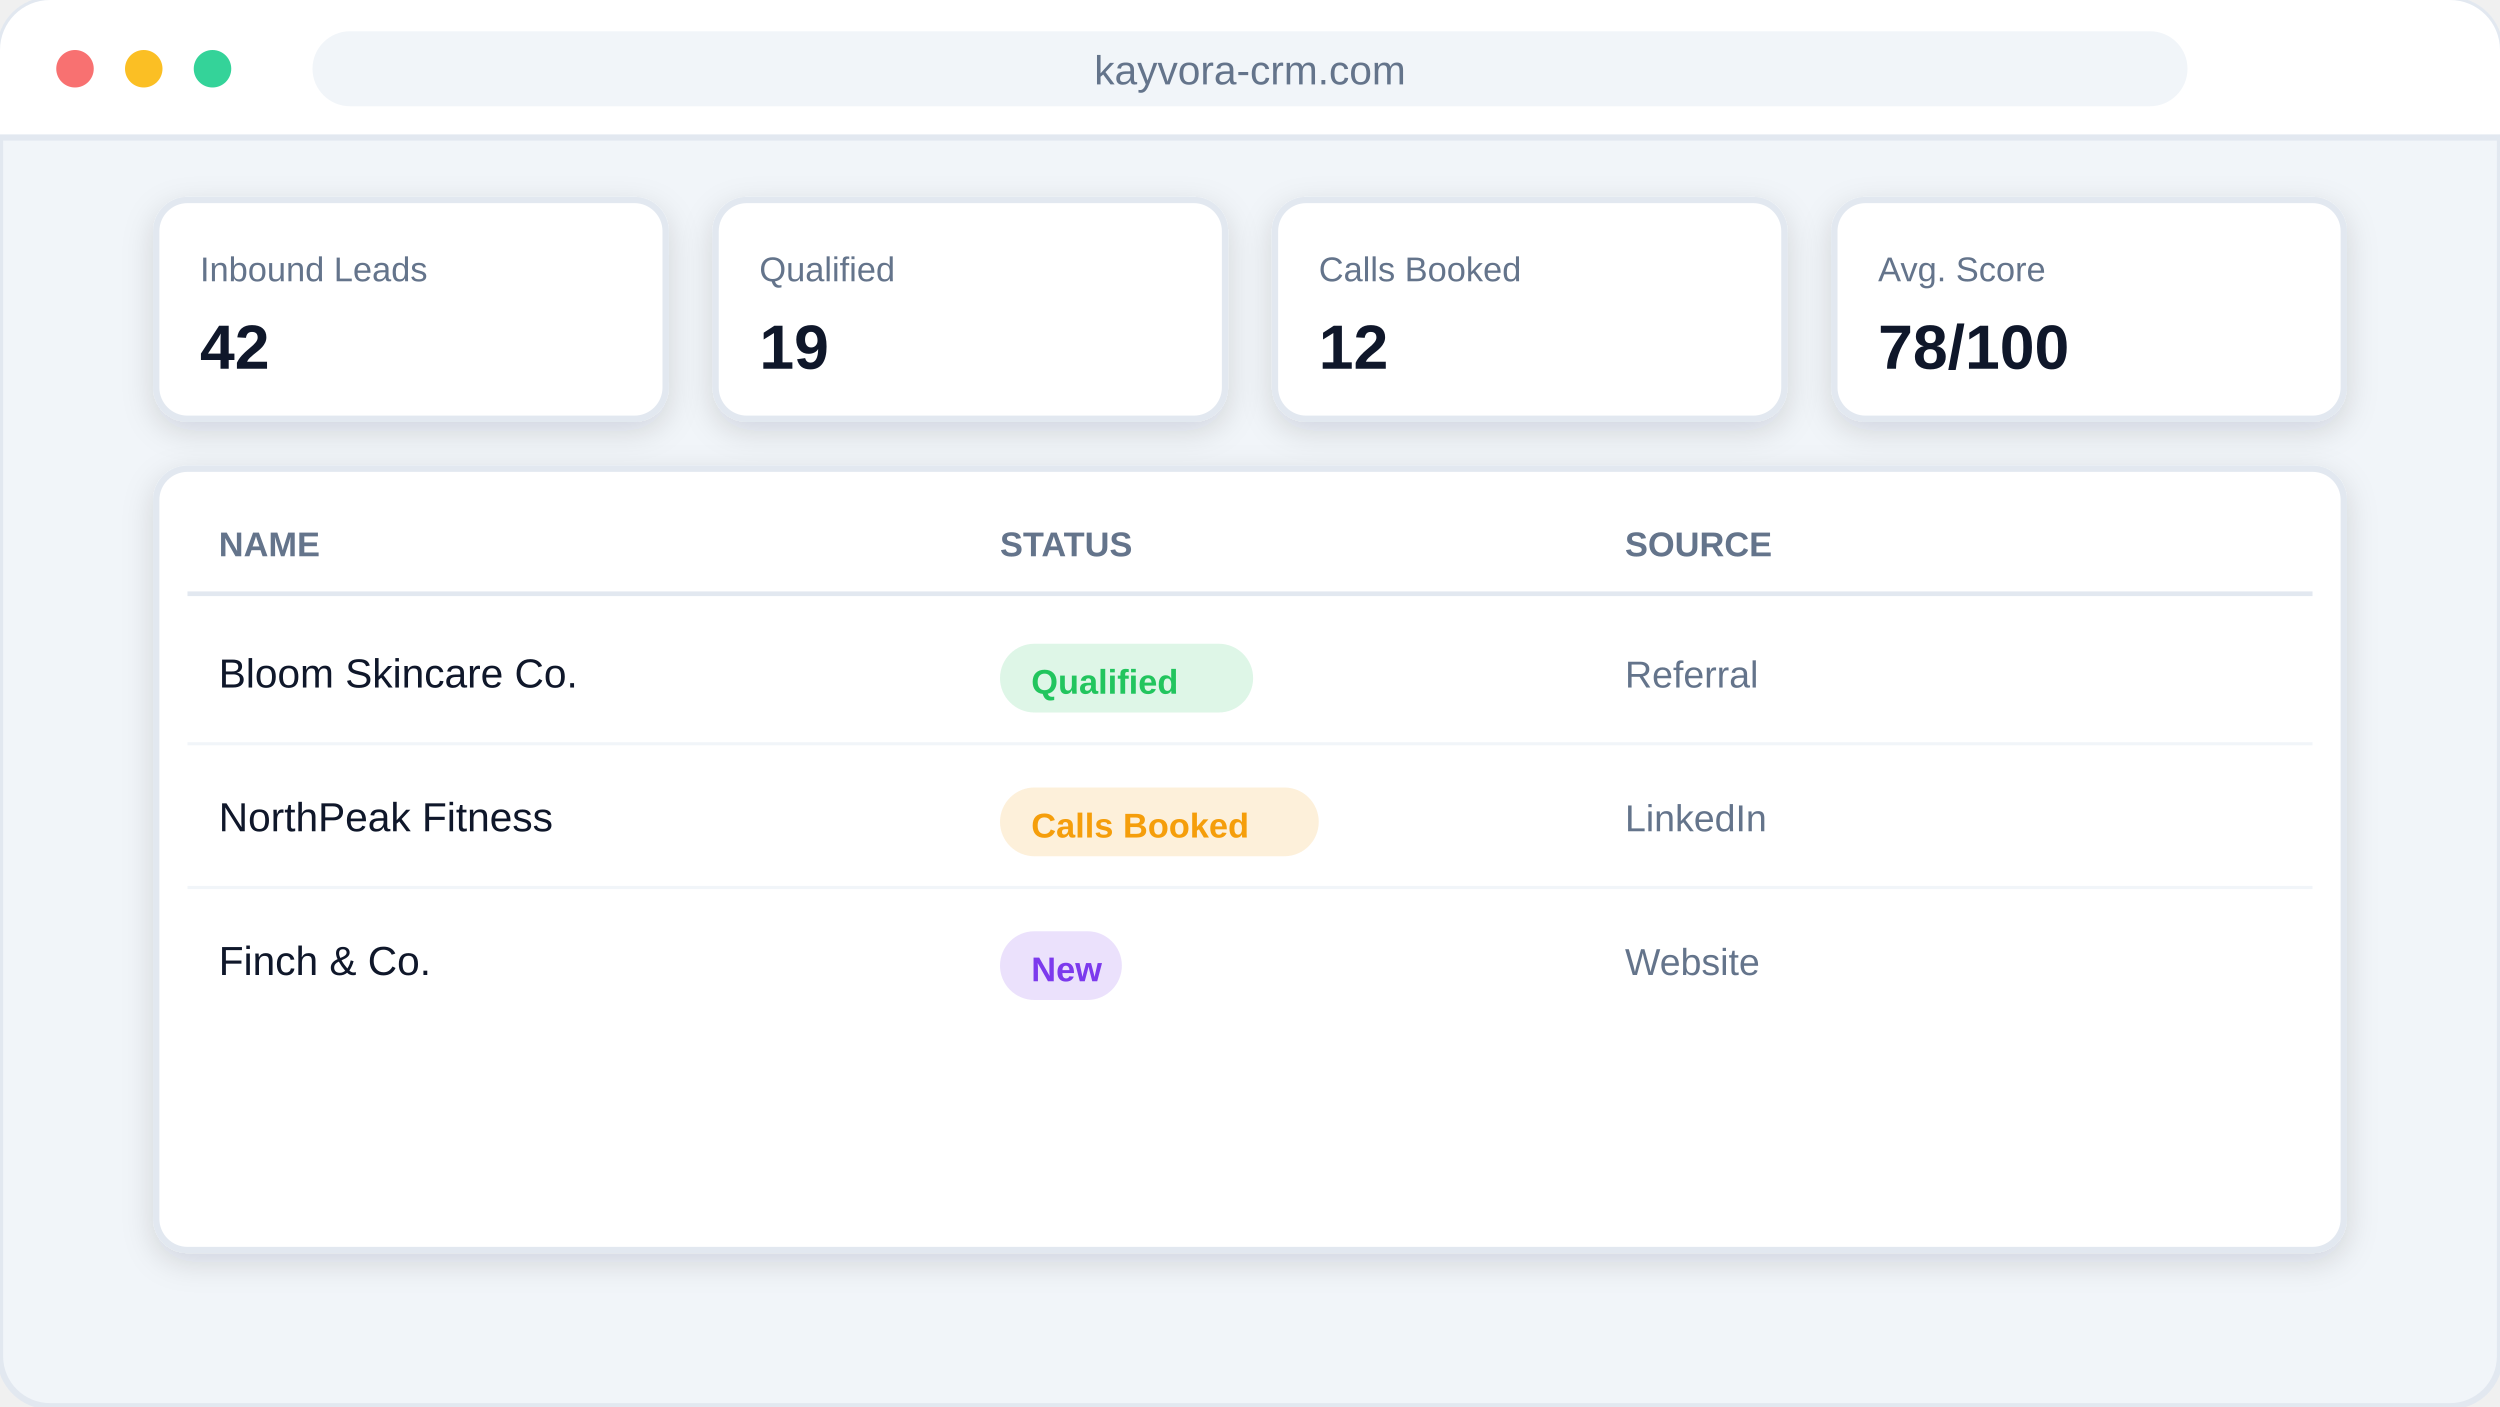
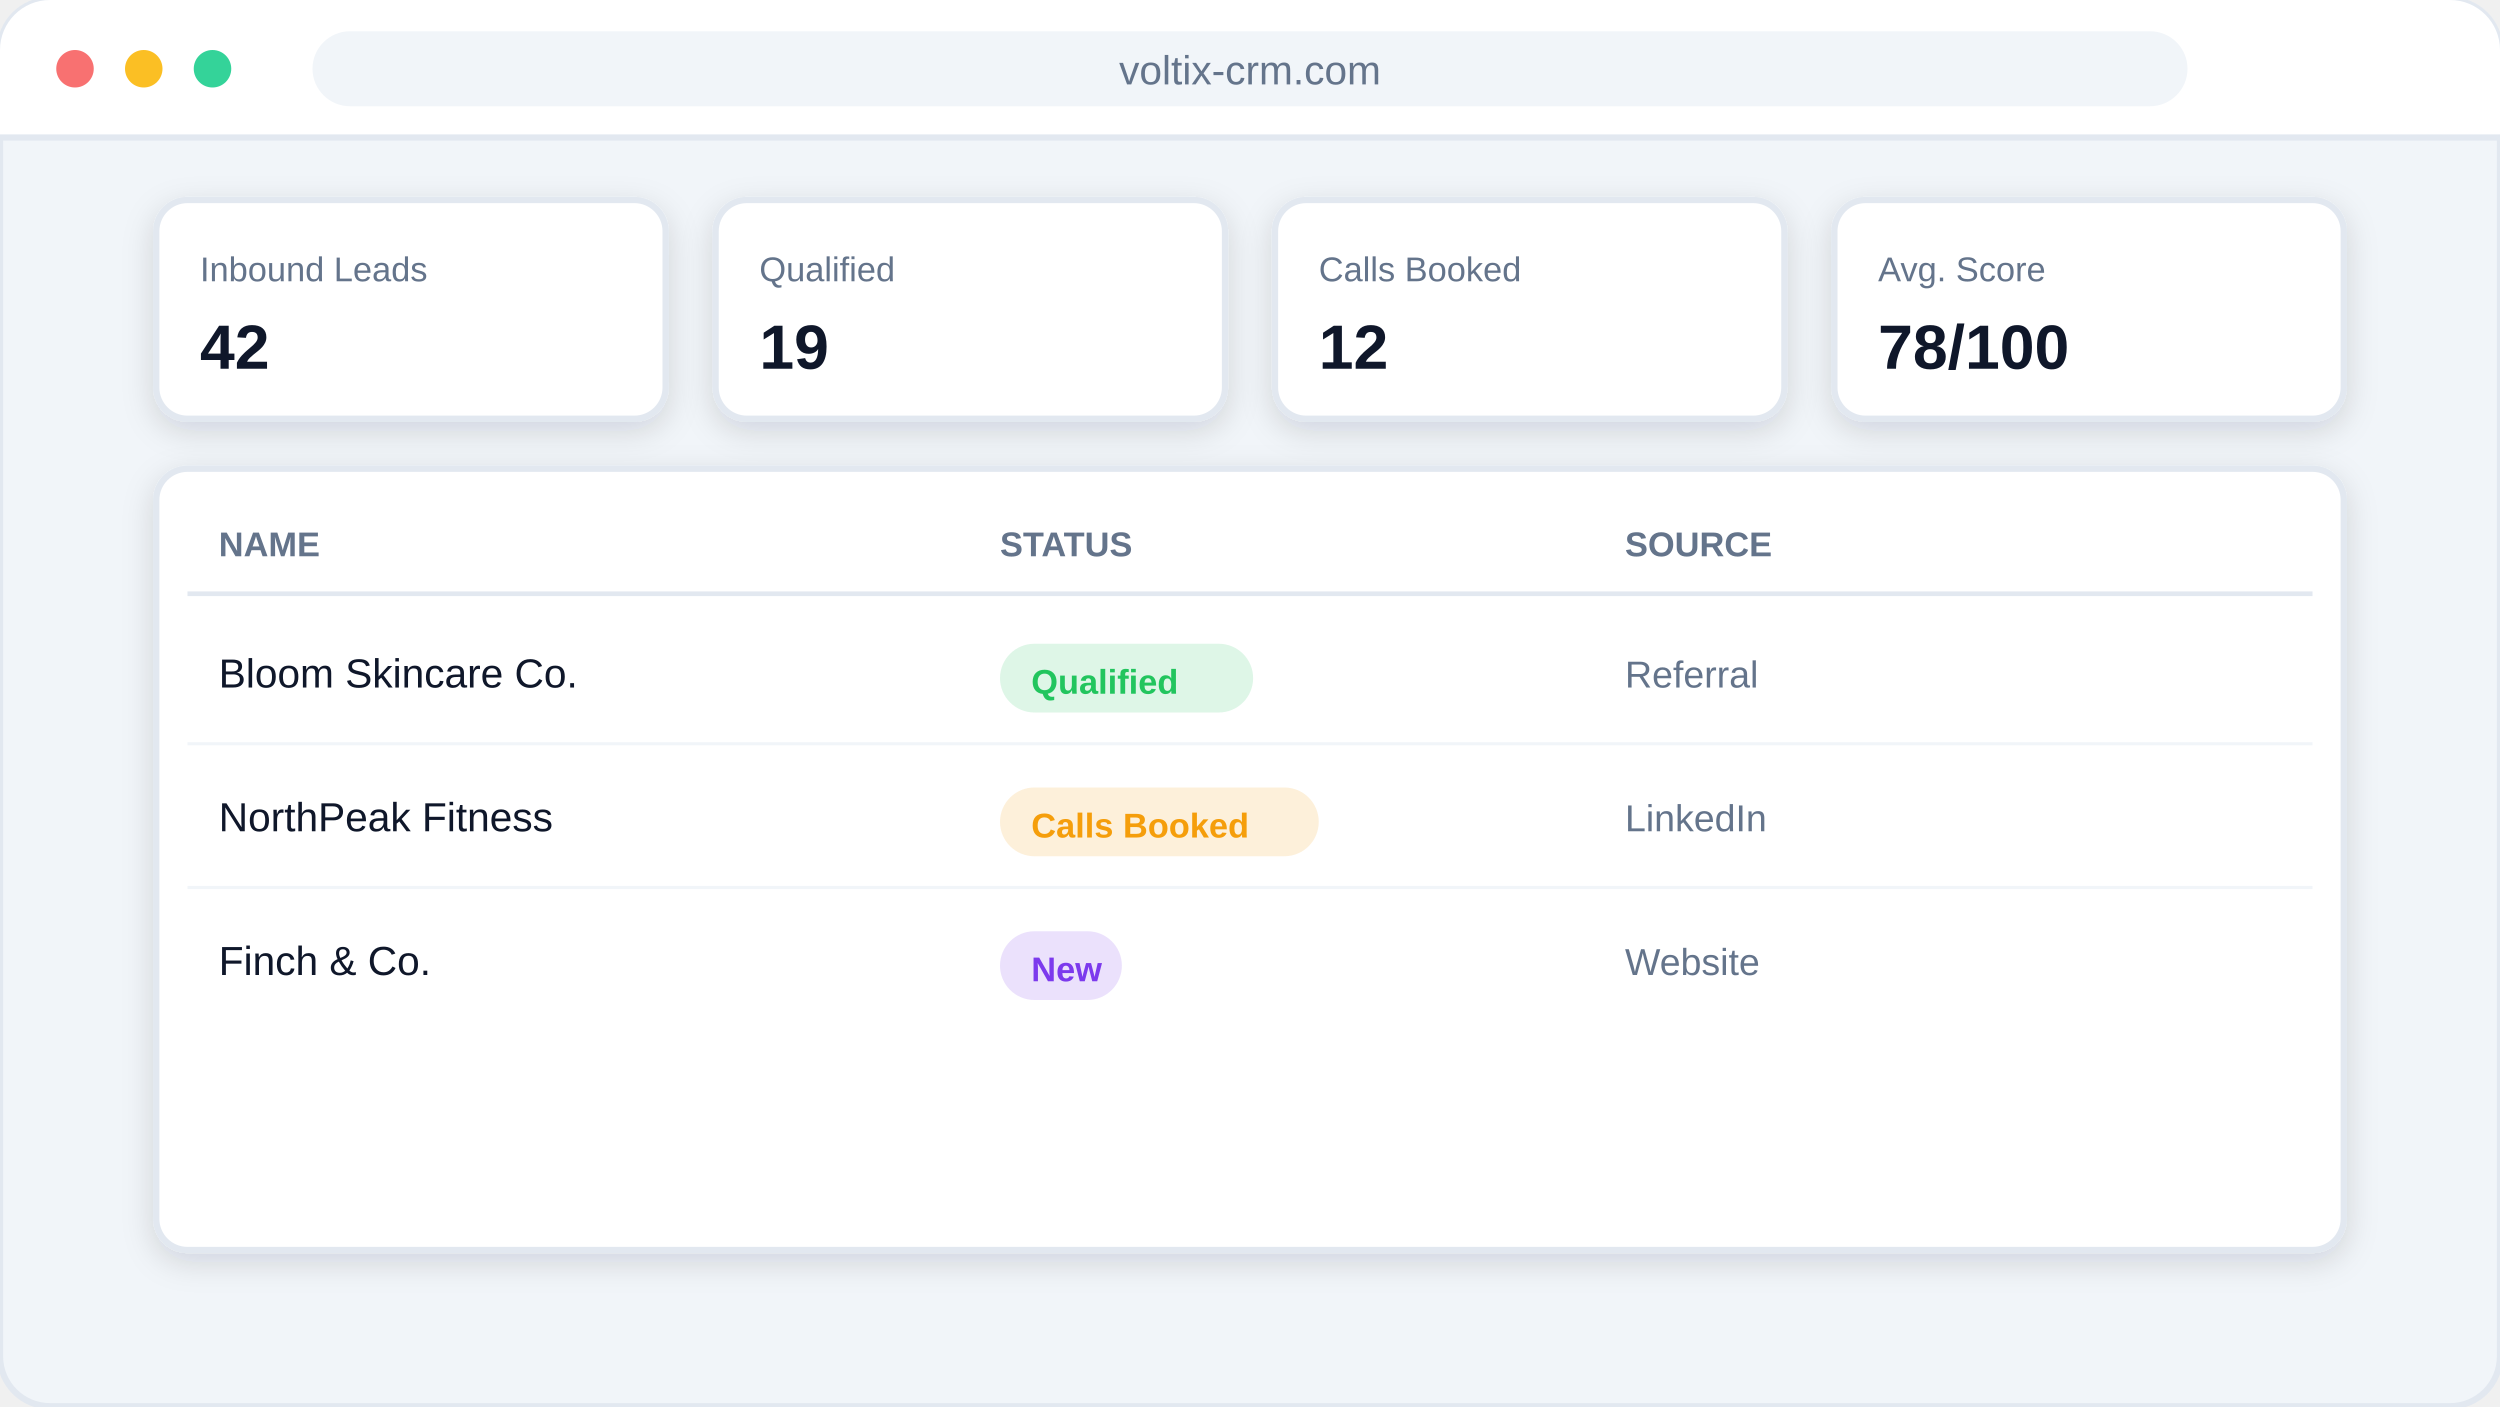
<svg xmlns="http://www.w3.org/2000/svg" viewBox="0 0 800 450">
  <defs>
    <filter id="soft-shadow" x="-40%" y="-40%" width="180%" height="180%">
      <feDropShadow dx="0" dy="6" stdDeviation="10" flood-color="#0F172A" flood-opacity="0.16" />
    </filter>
    <filter id="soft-shadow-sm" x="-60%" y="-60%" width="220%" height="220%">
      <feDropShadow dx="0" dy="3" stdDeviation="5" flood-color="#0F172A" flood-opacity="0.14" />
    </filter>
  </defs>
  <rect width="800" height="450" rx="16" fill="#F1F5F9" />
  <rect width="800" height="450" rx="16" fill="none" stroke="#E2E8F0" stroke-width="2" />
  <path d="M0 16 A16 16 0 0 1 16 0 L784 0 A16 16 0 0 1 800 16 L800 44 L0 44 Z" fill="#FFFFFF" />
  <line x1="0" y1="44" x2="800" y2="44" stroke="#E2E8F0" stroke-width="2" />
  <circle cx="24" cy="22" r="6" fill="#F87171" />
  <circle cx="46" cy="22" r="6" fill="#FBBF24" />
  <circle cx="68" cy="22" r="6" fill="#34D399" />
  <rect x="100" y="10" width="600" height="24" rx="12" fill="#F1F5F9" />
-   <text x="400.0" y="27" font-family="Arial, Helvetica, sans-serif" font-size="13" fill="#64748B" text-anchor="middle">kayvora-crm.com</text>
+   <text x="400.0" y="27" font-family="Arial, Helvetica, sans-serif" font-size="13" fill="#64748B" text-anchor="middle">voltix-crm.com</text>
  <rect x="50.0" y="64" width="163.0" height="70" rx="10" fill="#FFFFFF" stroke="#E2E8F0" stroke-width="2" filter="url(#soft-shadow-sm)" />
  <text x="64.0" y="90" font-family="Arial, Helvetica, sans-serif" font-size="11" fill="#64748B">Inbound Leads</text>
  <text x="64.0" y="118" font-family="Arial, Helvetica, sans-serif" font-size="20" font-weight="800" fill="#0F172A">42</text>
  <rect x="229.0" y="64" width="163.0" height="70" rx="10" fill="#FFFFFF" stroke="#E2E8F0" stroke-width="2" filter="url(#soft-shadow-sm)" />
  <text x="243.0" y="90" font-family="Arial, Helvetica, sans-serif" font-size="11" fill="#64748B">Qualified</text>
  <text x="243.0" y="118" font-family="Arial, Helvetica, sans-serif" font-size="20" font-weight="800" fill="#0F172A">19</text>
  <rect x="408.0" y="64" width="163.0" height="70" rx="10" fill="#FFFFFF" stroke="#E2E8F0" stroke-width="2" filter="url(#soft-shadow-sm)" />
  <text x="422.0" y="90" font-family="Arial, Helvetica, sans-serif" font-size="11" fill="#64748B">Calls Booked</text>
  <text x="422.0" y="118" font-family="Arial, Helvetica, sans-serif" font-size="20" font-weight="800" fill="#0F172A">12</text>
  <rect x="587.0" y="64" width="163.0" height="70" rx="10" fill="#FFFFFF" stroke="#E2E8F0" stroke-width="2" filter="url(#soft-shadow-sm)" />
  <text x="601.0" y="90" font-family="Arial, Helvetica, sans-serif" font-size="11" fill="#64748B">Avg. Score</text>
  <text x="601.0" y="118" font-family="Arial, Helvetica, sans-serif" font-size="20" font-weight="800" fill="#0F172A">78/100</text>
  <rect x="50" y="150" width="700" height="250" rx="10" fill="#FFFFFF" stroke="#E2E8F0" stroke-width="2" filter="url(#soft-shadow-sm)" />
  <text x="70" y="178" font-family="Arial, Helvetica, sans-serif" font-size="11" font-weight="700" fill="#64748B">NAME</text>
  <text x="320" y="178" font-family="Arial, Helvetica, sans-serif" font-size="11" font-weight="700" fill="#64748B">STATUS</text>
  <text x="520" y="178" font-family="Arial, Helvetica, sans-serif" font-size="11" font-weight="700" fill="#64748B">SOURCE</text>
  <line x1="60" y1="190" x2="740" y2="190" stroke="#E2E8F0" stroke-width="1.5" />
  <text x="70" y="220" font-family="Arial, Helvetica, sans-serif" font-size="13" fill="#0F172A">Bloom Skincare Co.</text>
  <rect x="320" y="206" width="81" height="22" rx="11" fill="#22C55E" fill-opacity="0.15" />
  <text x="330" y="222" font-family="Arial, Helvetica, sans-serif" font-size="11" font-weight="700" fill="#22C55E">Qualified</text>
  <text x="520" y="220" font-family="Arial, Helvetica, sans-serif" font-size="12" fill="#64748B">Referral</text>
  <line x1="60" y1="238" x2="740" y2="238" stroke="#F1F5F9" stroke-width="1" />
  <text x="70" y="266" font-family="Arial, Helvetica, sans-serif" font-size="13" fill="#0F172A">NorthPeak Fitness</text>
  <rect x="320" y="252" width="102" height="22" rx="11" fill="#F59E0B" fill-opacity="0.15" />
  <text x="330" y="268" font-family="Arial, Helvetica, sans-serif" font-size="11" font-weight="700" fill="#F59E0B">Calls Booked</text>
  <text x="520" y="266" font-family="Arial, Helvetica, sans-serif" font-size="12" fill="#64748B">LinkedIn</text>
  <line x1="60" y1="284" x2="740" y2="284" stroke="#F1F5F9" stroke-width="1" />
  <text x="70" y="312" font-family="Arial, Helvetica, sans-serif" font-size="13" fill="#0F172A">Finch &amp; Co.</text>
  <rect x="320" y="298" width="39" height="22" rx="11" fill="#7C3AED" fill-opacity="0.15" />
  <text x="330" y="314" font-family="Arial, Helvetica, sans-serif" font-size="11" font-weight="700" fill="#7C3AED">New</text>
  <text x="520" y="312" font-family="Arial, Helvetica, sans-serif" font-size="12" fill="#64748B">Website</text>
</svg>
